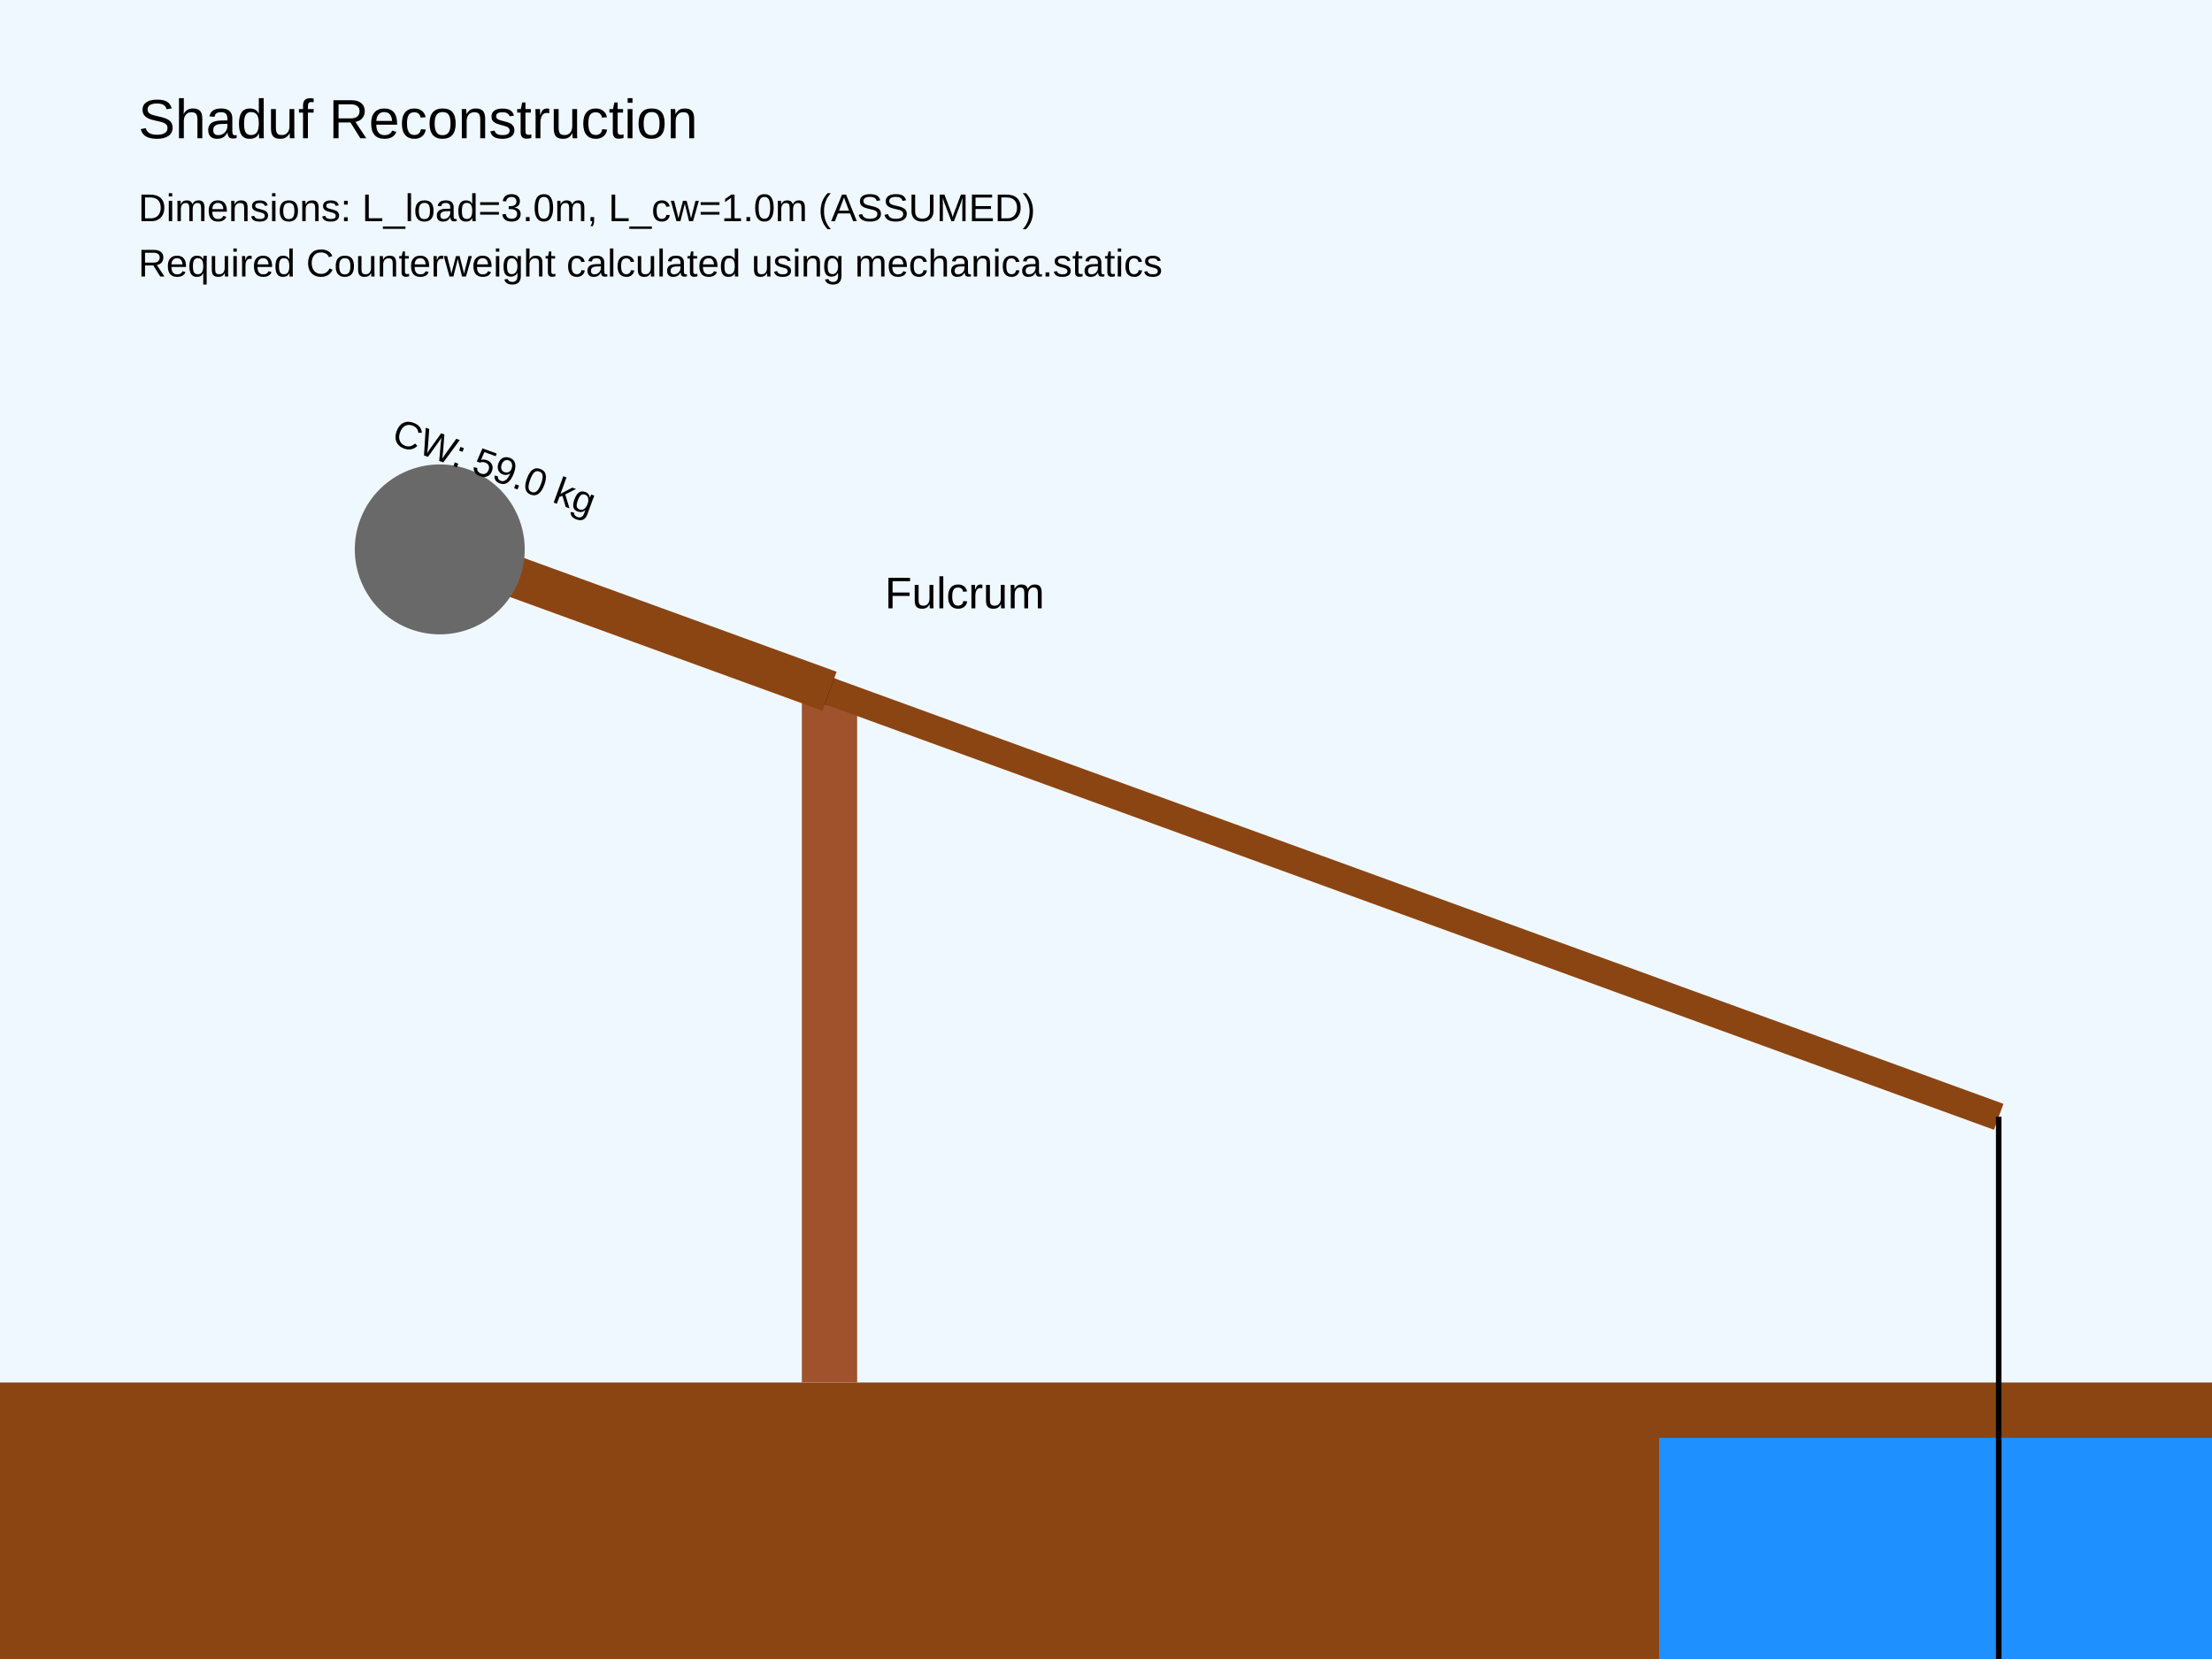
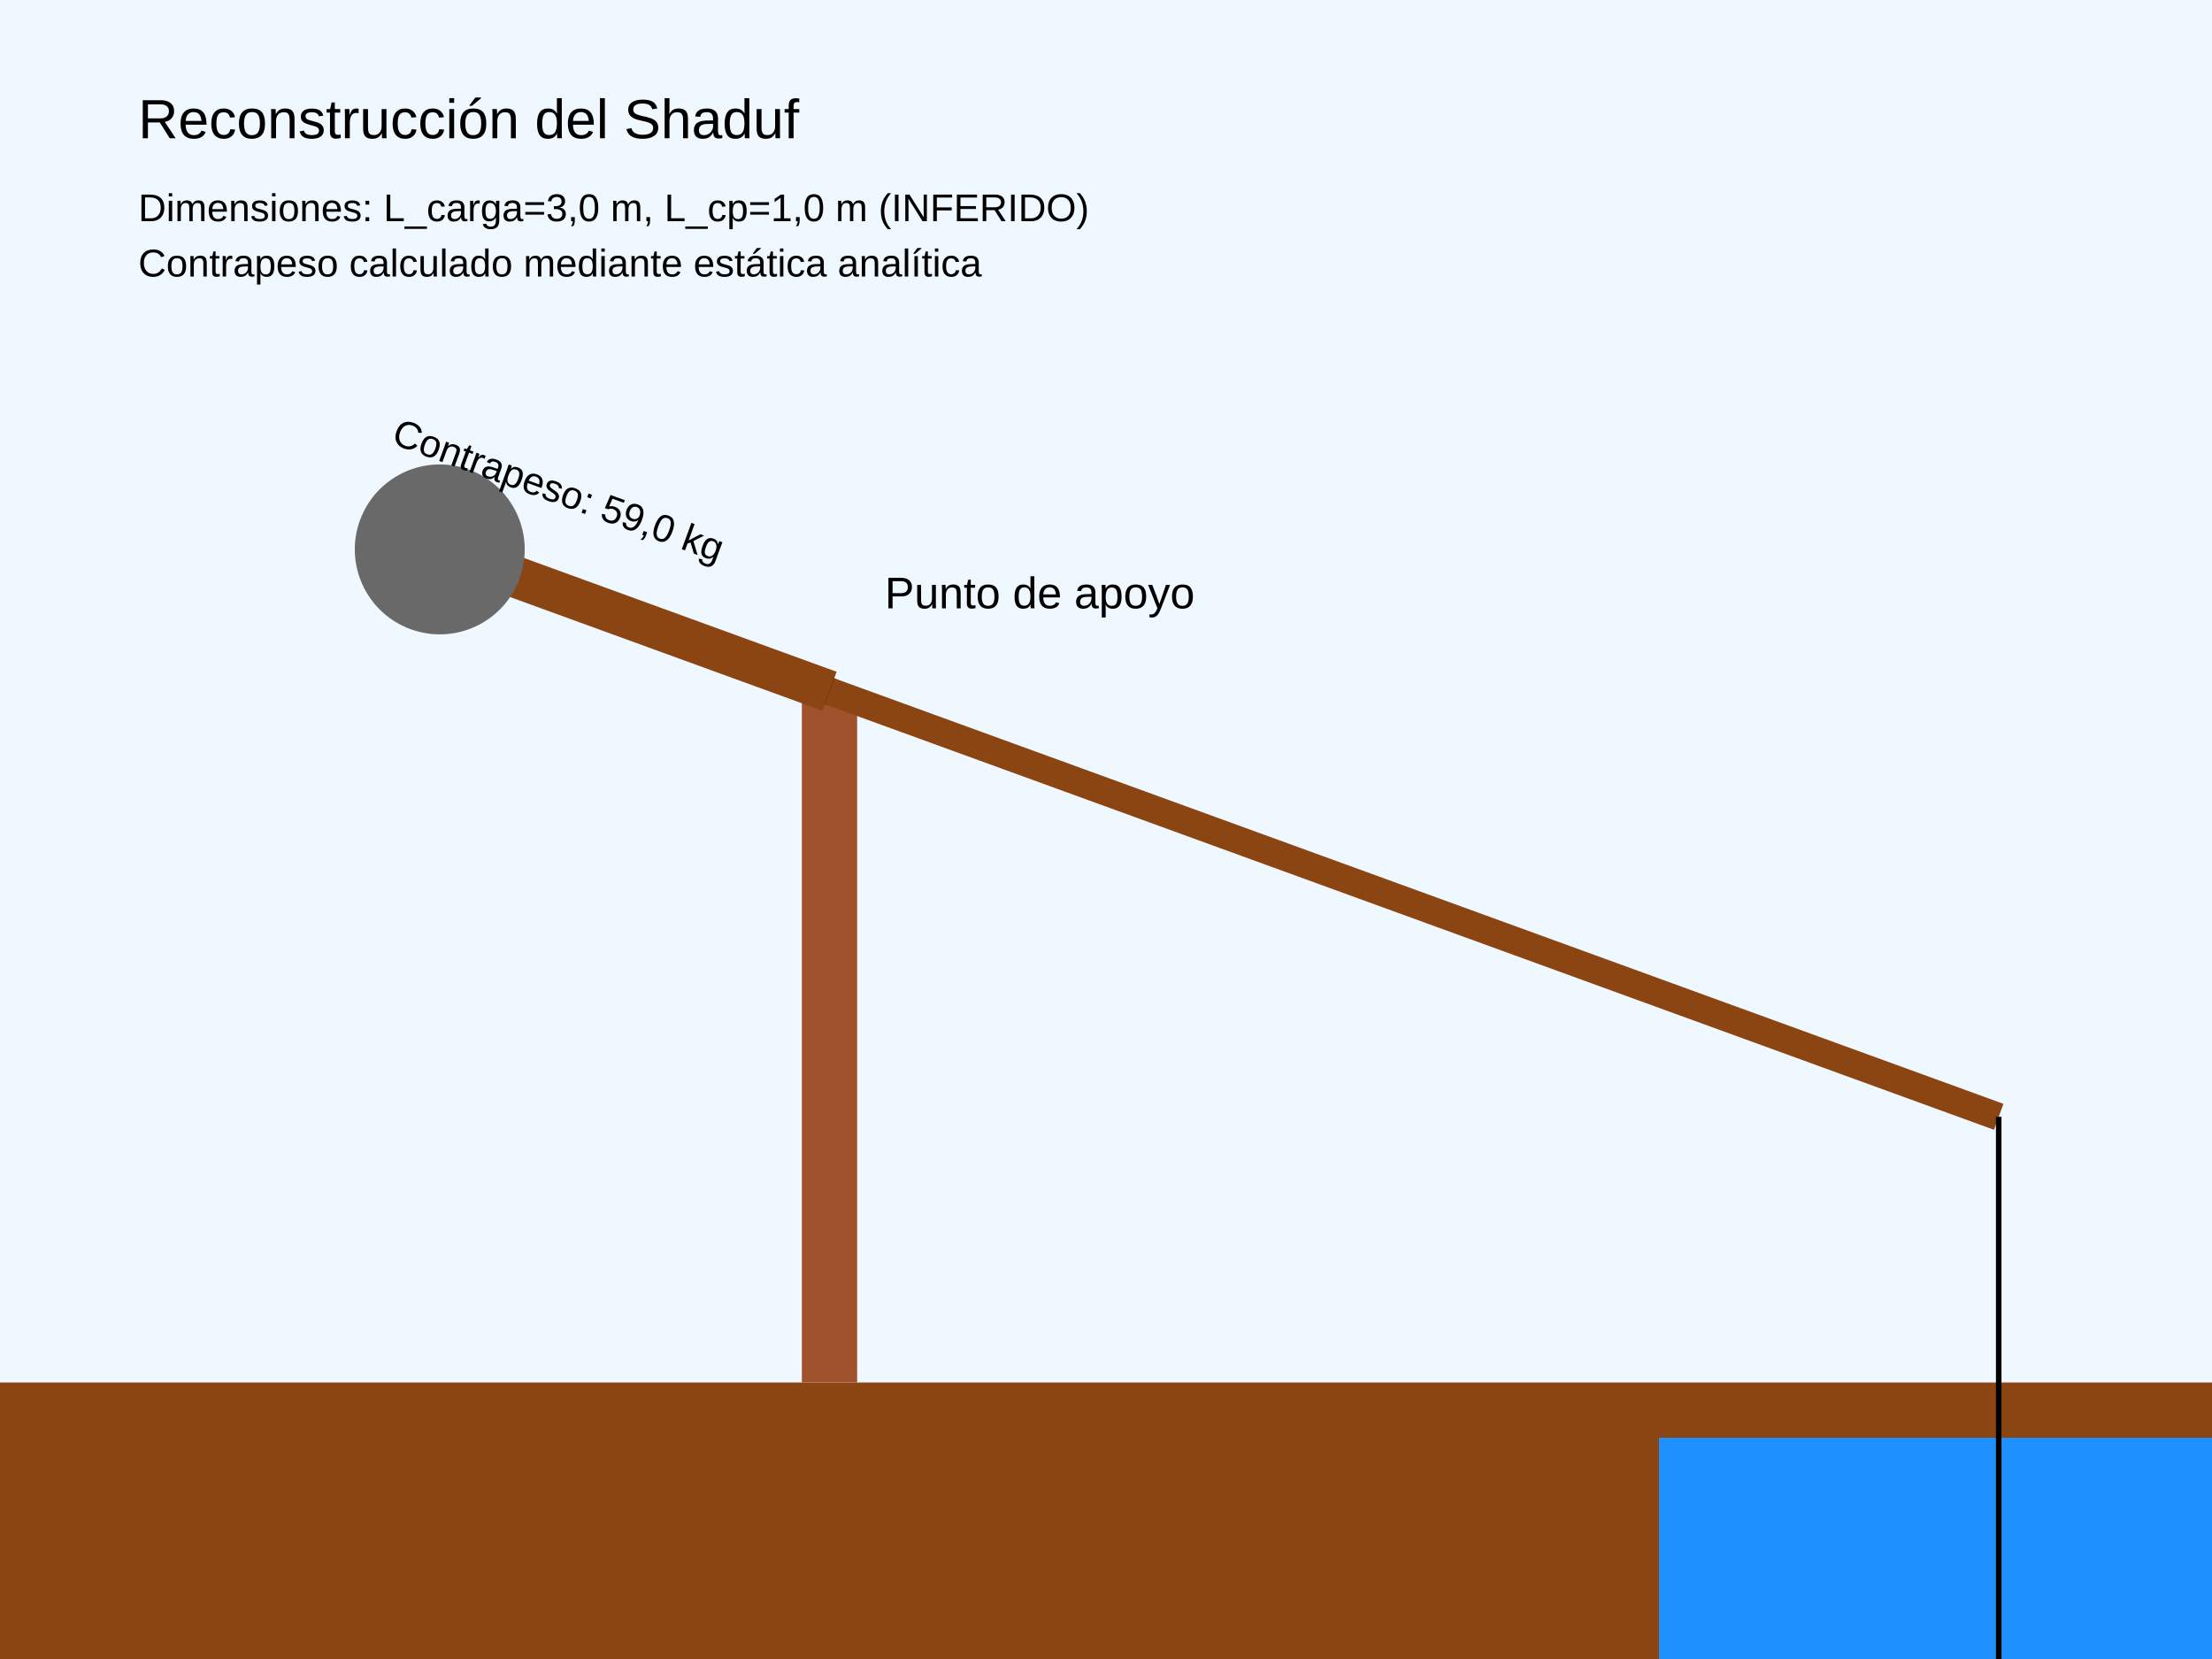
<svg xmlns="http://www.w3.org/2000/svg" width="800" height="600" viewBox="0 0 800 600">
  <rect width="800" height="600" fill="#f0f8ff" />
  <rect x="0" y="500" width="800" height="100" fill="#8b4513" />
  <rect x="600" y="520" width="200" height="80" fill="#1e90ff" />
  <rect x="290" y="250" width="20" height="250" fill="#a0522d" />
  <circle cx="300" cy="250" r="5" fill="black" />
  <g transform="translate(300, 250) rotate(20)">
    <line x1="-150" y1="0" x2="0" y2="0" stroke="#8b4513" stroke-width="15" />
    <line x1="0" y1="0" x2="450" y2="0" stroke="#8b4513" stroke-width="10" />
    <circle cx="-150" cy="0" r="30.725" fill="#696969" />
-     <text x="-180" y="-30" font-family="Arial" font-size="14" fill="black">CW: 59.0 kg</text>
+     <text x="-180" y="-30" font-family="Arial" font-size="14" fill="black">Contrapeso: 59,0 kg</text>
    <g transform="translate(450, 0) rotate(-20)">
      <line x1="0" y1="0" x2="0" y2="200" stroke="black" stroke-width="2" />
      <path d="M-15,200 L15,200 L10,230 L-10,230 Z" fill="#cd853f" />
-       <text x="20" y="215" font-family="Arial" font-size="14" fill="black">Load: 17.0 kg</text>
+       <text x="20" y="215" font-family="Arial" font-size="14" fill="black">Carga: 17,0 kg</text>
    </g>
  </g>
-   <text x="320" y="220" font-family="Arial" font-size="16" fill="black">Fulcrum</text>
-   <text x="50" y="50" font-family="Arial" font-size="20" fill="black">Shaduf Reconstruction</text>
-   <text x="50" y="80" font-family="Arial" font-size="14" fill="black">Dimensions: L_load=3.0m, L_cw=1.0m (ASSUMED)</text>
-   <text x="50" y="100" font-family="Arial" font-size="14" fill="black">Required Counterweight calculated using mechanica.statics</text>
+   <text x="320" y="220" font-family="Arial" font-size="16" fill="black">Punto de apoyo</text>
+   <text x="50" y="50" font-family="Arial" font-size="20" fill="black">Reconstrucción del Shaduf</text>
+   <text x="50" y="80" font-family="Arial" font-size="14" fill="black">Dimensiones: L_carga=3,0 m, L_cp=1,0 m (INFERIDO)</text>
+   <text x="50" y="100" font-family="Arial" font-size="14" fill="black">Contrapeso calculado mediante estática analítica</text>
</svg>
